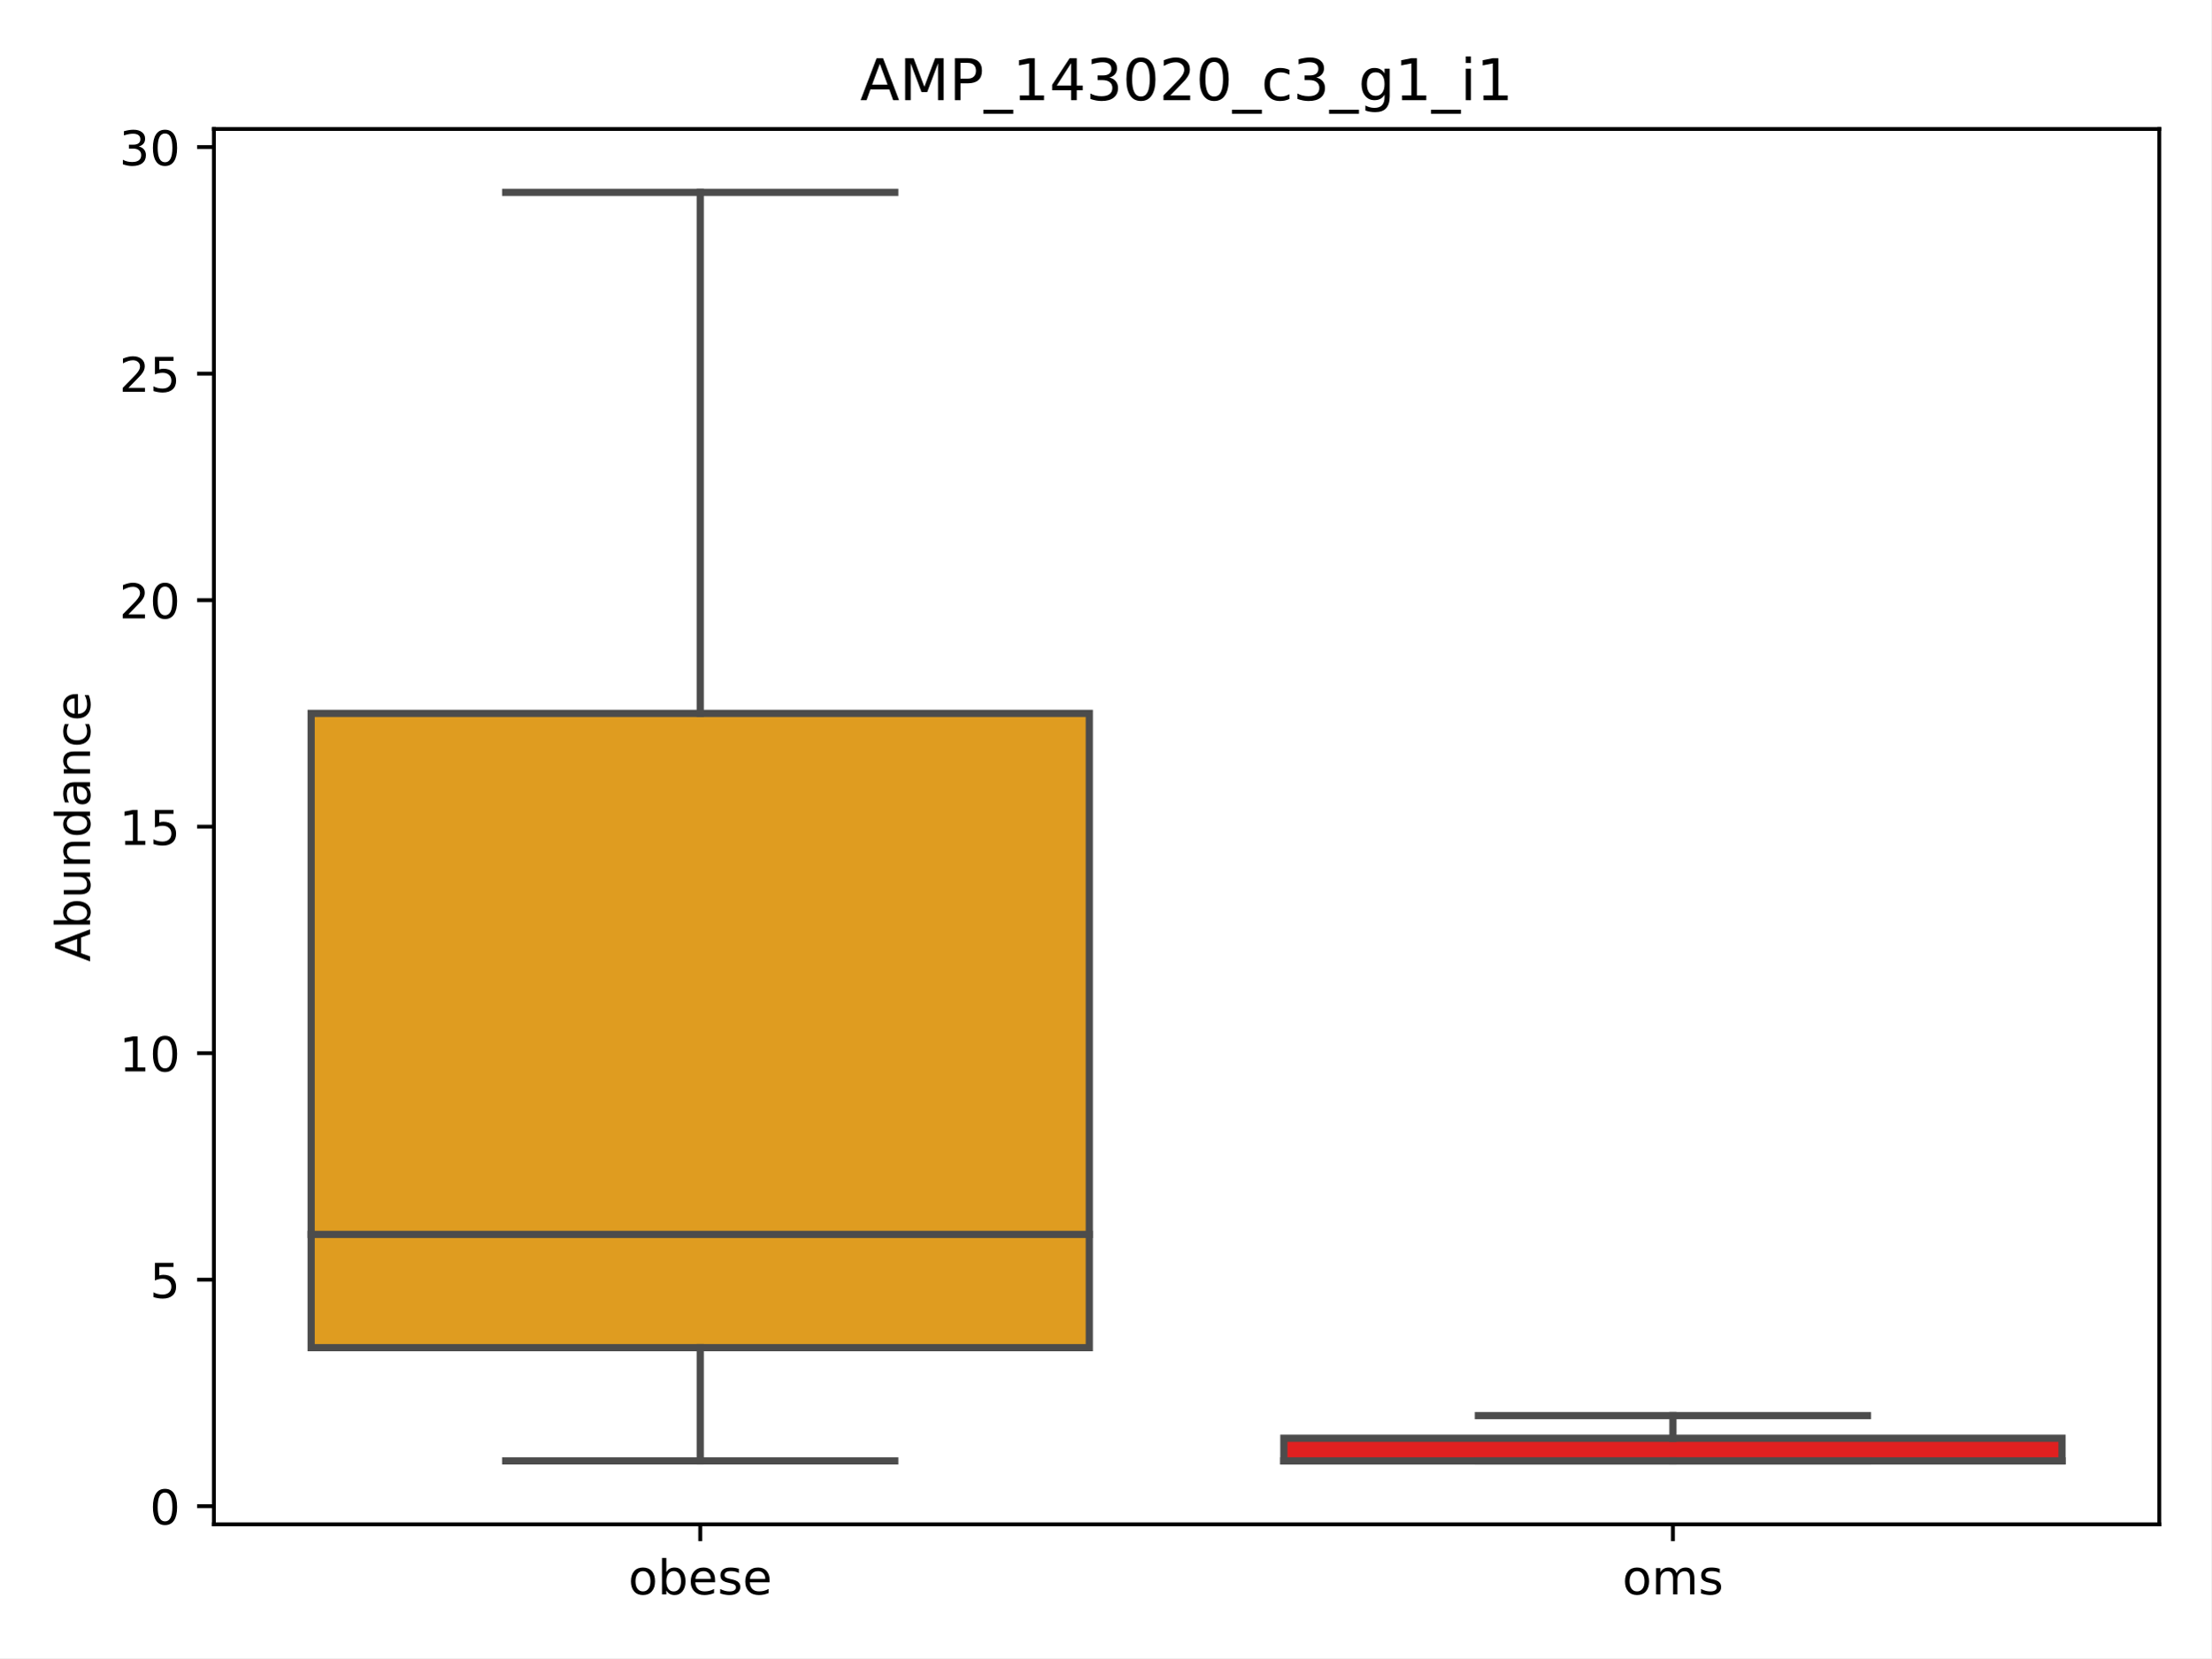
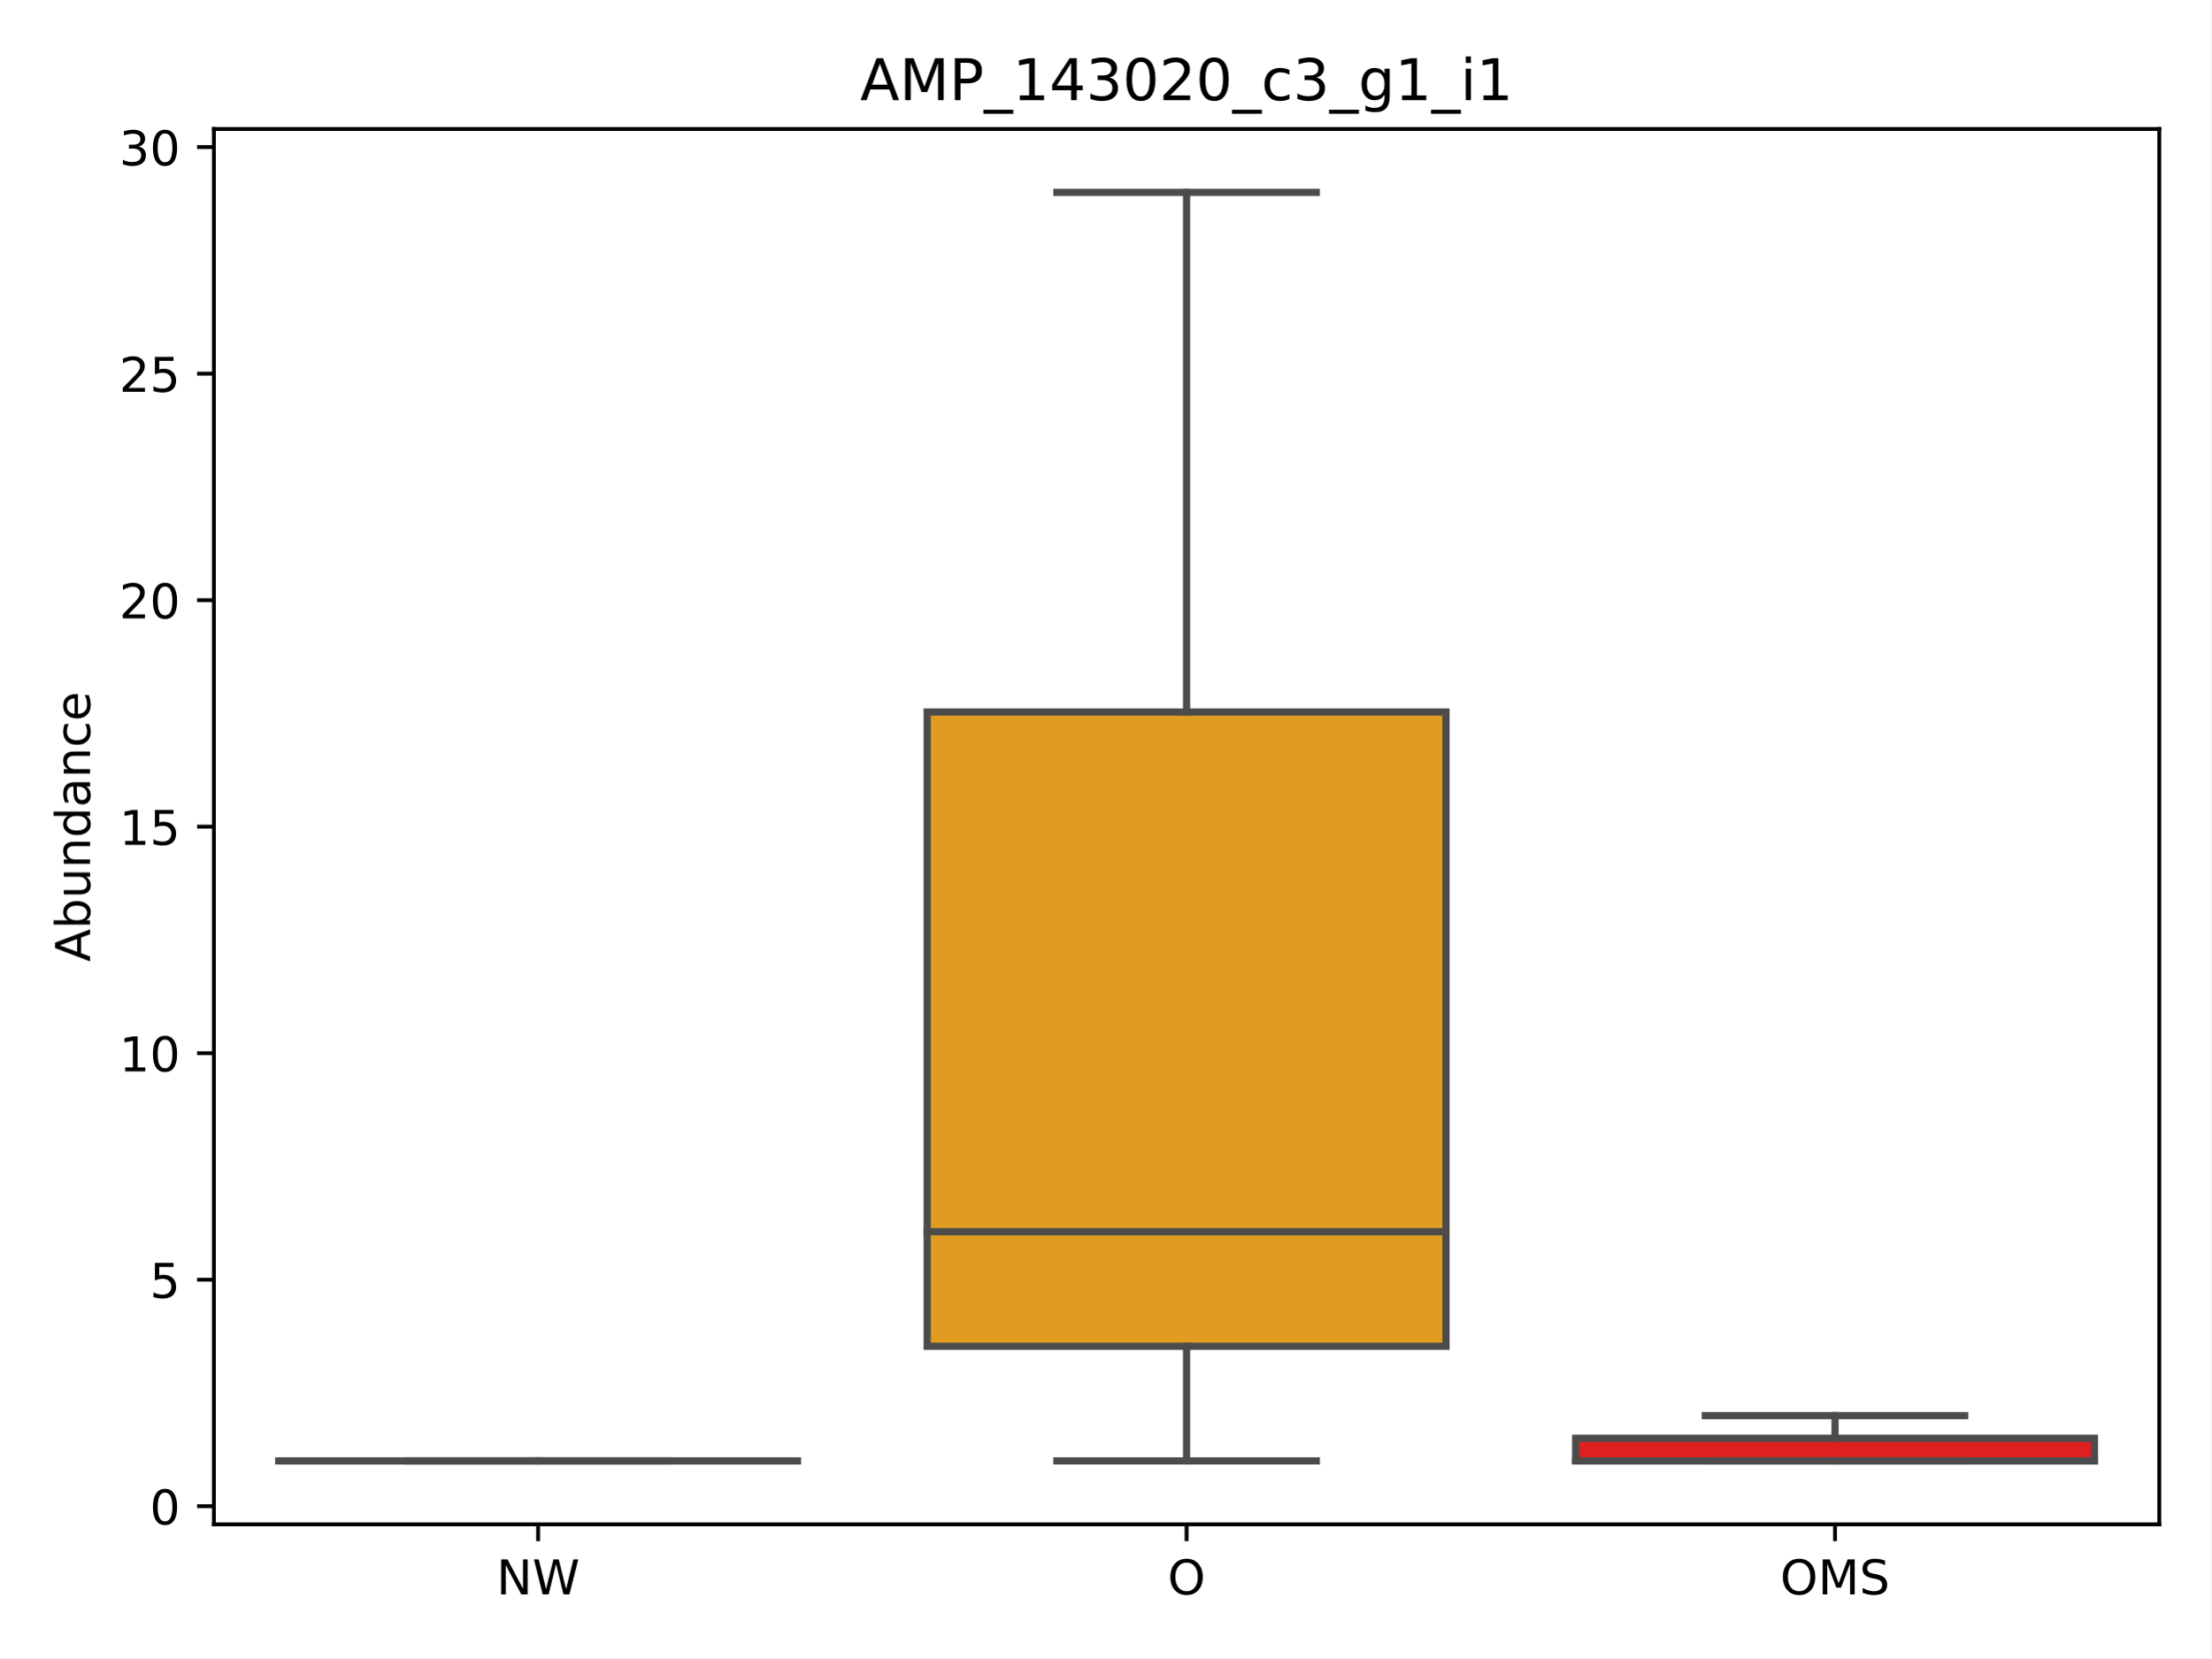
<svg xmlns="http://www.w3.org/2000/svg" xmlns:xlink="http://www.w3.org/1999/xlink" width="460.8pt" height="345.6pt" viewBox="0 0 460.8 345.6" version="1.1">
  <defs>
    <style type="text/css">*{stroke-linejoin: round; stroke-linecap: butt}</style>
  </defs>
  <g id="figure_1">
    <g id="patch_1">
      <path d="M 0 345.6  L 460.8 345.6  L 460.8 0  L 0 0  z " style="fill: #ffffff" />
    </g>
    <g id="axes_1">
      <g id="patch_2">
        <path d="M 44.57 317.72  L 450 317.72  L 450 26.88  L 44.57 26.88  z " style="fill: #ffffff" />
      </g>
      <g id="patch_3">
-         <path d="M 64.841 280.893  L 227.013 280.893  L 227.013 148.693  L 64.841 148.693  L 64.841 280.893  z " clip-path="url(#pf53bfc9065)" style="fill: #df9c20; stroke: #4c4c4c; stroke-width: 1.5; stroke-linejoin: miter" />
+         <path d="M 58.084 304.5  L 166.199 304.5  L 166.199 304.5  L 58.084 304.5  L 58.084 304.5  z " clip-path="url(#p8edde5c66a)" style="fill: #2020df; stroke: #4c4c4c; stroke-width: 1.5; stroke-linejoin: miter" />
      </g>
      <g id="patch_4">
-         <path d="M 267.557 304.5  L 429.728 304.5  L 429.728 299.779  L 267.557 299.779  L 267.557 304.5  z " clip-path="url(#pf53bfc9065)" style="fill: #df2020; stroke: #4c4c4c; stroke-width: 1.5; stroke-linejoin: miter" />
+         <path d="M 193.228 280.61  L 301.342 280.61  L 301.342 148.41  L 193.228 148.41  L 193.228 280.61  z " clip-path="url(#p8edde5c66a)" style="fill: #df9c20; stroke: #4c4c4c; stroke-width: 1.5; stroke-linejoin: miter" />
+       </g>
+       <g id="patch_5">
+         <path d="M 328.371 304.5  L 436.486 304.5  L 436.486 299.779  L 328.371 299.779  L 328.371 304.5  z " clip-path="url(#p8edde5c66a)" style="fill: #df2020; stroke: #4c4c4c; stroke-width: 1.5; stroke-linejoin: miter" />
      </g>
      <g id="matplotlib.axis_1">
        <g id="xtick_1">
          <g id="line2d_1">
            <defs>
-               <path id="m7a454d4833" d="M 0 0  L 0 3.5  " style="stroke: #000000; stroke-width: 0.8" />
+               <path id="m88ee423dc5" d="M 0 0  L 0 3.5  " style="stroke: #000000; stroke-width: 0.8" />
            </defs>
            <g>
-               <use xlink:href="#m7a454d4833" x="145.928" y="317.72" style="stroke: #000000; stroke-width: 0.8" />
+               <use xlink:href="#m88ee423dc5" x="112.142" y="317.72" style="stroke: #000000; stroke-width: 0.8" />
            </g>
          </g>
          <g id="text_1">
-             <g transform="translate(130.9361 332.3184) scale(0.1 -0.1)">
-               <defs>
-                 <path id="DejaVuSans-6f" d="M 1959 3097  Q 1497 3097 1228 2736  Q 959 2375 959 1747  Q 959 1119 1226 758  Q 1494 397 1959 397  Q 2419 397 2687 759  Q 2956 1122 2956 1747  Q 2956 2369 2687 2733  Q 2419 3097 1959 3097  z M 1959 3584  Q 2709 3584 3137 3096  Q 3566 2609 3566 1747  Q 3566 888 3137 398  Q 2709 -91 1959 -91  Q 1206 -91 779 398  Q 353 888 353 1747  Q 353 2609 779 3096  Q 1206 3584 1959 3584  z " transform="scale(0.015625)" />
-                 <path id="DejaVuSans-62" d="M 3116 1747  Q 3116 2381 2855 2742  Q 2594 3103 2138 3103  Q 1681 3103 1420 2742  Q 1159 2381 1159 1747  Q 1159 1113 1420 752  Q 1681 391 2138 391  Q 2594 391 2855 752  Q 3116 1113 3116 1747  z M 1159 2969  Q 1341 3281 1617 3432  Q 1894 3584 2278 3584  Q 2916 3584 3314 3078  Q 3713 2572 3713 1747  Q 3713 922 3314 415  Q 2916 -91 2278 -91  Q 1894 -91 1617 61  Q 1341 213 1159 525  L 1159 0  L 581 0  L 581 4863  L 1159 4863  L 1159 2969  z " transform="scale(0.015625)" />
-                 <path id="DejaVuSans-65" d="M 3597 1894  L 3597 1613  L 953 1613  Q 991 1019 1311 708  Q 1631 397 2203 397  Q 2534 397 2845 478  Q 3156 559 3463 722  L 3463 178  Q 3153 47 2828 -22  Q 2503 -91 2169 -91  Q 1331 -91 842 396  Q 353 884 353 1716  Q 353 2575 817 3079  Q 1281 3584 2069 3584  Q 2775 3584 3186 3129  Q 3597 2675 3597 1894  z M 3022 2063  Q 3016 2534 2758 2815  Q 2500 3097 2075 3097  Q 1594 3097 1305 2825  Q 1016 2553 972 2059  L 3022 2063  z " transform="scale(0.015625)" />
-                 <path id="DejaVuSans-73" d="M 2834 3397  L 2834 2853  Q 2591 2978 2328 3040  Q 2066 3103 1784 3103  Q 1356 3103 1142 2972  Q 928 2841 928 2578  Q 928 2378 1081 2264  Q 1234 2150 1697 2047  L 1894 2003  Q 2506 1872 2764 1633  Q 3022 1394 3022 966  Q 3022 478 2636 193  Q 2250 -91 1575 -91  Q 1294 -91 989 -36  Q 684 19 347 128  L 347 722  Q 666 556 975 473  Q 1284 391 1588 391  Q 1994 391 2212 530  Q 2431 669 2431 922  Q 2431 1156 2273 1281  Q 2116 1406 1581 1522  L 1381 1569  Q 847 1681 609 1914  Q 372 2147 372 2553  Q 372 3047 722 3315  Q 1072 3584 1716 3584  Q 2034 3584 2315 3537  Q 2597 3491 2834 3397  z " transform="scale(0.015625)" />
-               </defs>
-               <use xlink:href="#DejaVuSans-6f" />
-               <use xlink:href="#DejaVuSans-62" x="61.182" />
-               <use xlink:href="#DejaVuSans-65" x="124.658" />
-               <use xlink:href="#DejaVuSans-73" x="186.182" />
-               <use xlink:href="#DejaVuSans-65" x="238.281" />
+             <g transform="translate(103.4573 332.3184) scale(0.1 -0.1)">
+               <defs>
+                 <path id="DejaVuSans-4e" d="M 628 4666  L 1478 4666  L 3547 763  L 3547 4666  L 4159 4666  L 4159 0  L 3309 0  L 1241 3903  L 1241 0  L 628 0  L 628 4666  z " transform="scale(0.015625)" />
+                 <path id="DejaVuSans-57" d="M 213 4666  L 850 4666  L 1831 722  L 2809 4666  L 3519 4666  L 4500 722  L 5478 4666  L 6119 4666  L 4947 0  L 4153 0  L 3169 4050  L 2175 0  L 1381 0  L 213 4666  z " transform="scale(0.015625)" />
+               </defs>
+               <use xlink:href="#DejaVuSans-4e" />
+               <use xlink:href="#DejaVuSans-57" x="74.805" />
            </g>
          </g>
        </g>
        <g id="xtick_2">
          <g id="line2d_2">
            <g>
-               <use xlink:href="#m7a454d4833" x="348.642" y="317.72" style="stroke: #000000; stroke-width: 0.8" />
+               <use xlink:href="#m88ee423dc5" x="247.285" y="317.72" style="stroke: #000000; stroke-width: 0.8" />
            </g>
          </g>
          <g id="text_2">
-             <g transform="translate(338.1081 332.3184) scale(0.1 -0.1)">
-               <defs>
-                 <path id="DejaVuSans-6d" d="M 3328 2828  Q 3544 3216 3844 3400  Q 4144 3584 4550 3584  Q 5097 3584 5394 3201  Q 5691 2819 5691 2113  L 5691 0  L 5113 0  L 5113 2094  Q 5113 2597 4934 2840  Q 4756 3084 4391 3084  Q 3944 3084 3684 2787  Q 3425 2491 3425 1978  L 3425 0  L 2847 0  L 2847 2094  Q 2847 2600 2669 2842  Q 2491 3084 2119 3084  Q 1678 3084 1418 2786  Q 1159 2488 1159 1978  L 1159 0  L 581 0  L 581 3500  L 1159 3500  L 1159 2956  Q 1356 3278 1631 3431  Q 1906 3584 2284 3584  Q 2666 3584 2933 3390  Q 3200 3197 3328 2828  z " transform="scale(0.015625)" />
-               </defs>
-               <use xlink:href="#DejaVuSans-6f" />
-               <use xlink:href="#DejaVuSans-6d" x="61.182" />
-               <use xlink:href="#DejaVuSans-73" x="158.594" />
+             <g transform="translate(243.3491 332.3184) scale(0.1 -0.1)">
+               <defs>
+                 <path id="DejaVuSans-4f" d="M 2522 4238  Q 1834 4238 1429 3725  Q 1025 3213 1025 2328  Q 1025 1447 1429 934  Q 1834 422 2522 422  Q 3209 422 3611 934  Q 4013 1447 4013 2328  Q 4013 3213 3611 3725  Q 3209 4238 2522 4238  z M 2522 4750  Q 3503 4750 4090 4092  Q 4678 3434 4678 2328  Q 4678 1225 4090 567  Q 3503 -91 2522 -91  Q 1538 -91 948 565  Q 359 1222 359 2328  Q 359 3434 948 4092  Q 1538 4750 2522 4750  z " transform="scale(0.015625)" />
+               </defs>
+               <use xlink:href="#DejaVuSans-4f" />
+             </g>
+           </g>
+         </g>
+         <g id="xtick_3">
+           <g id="line2d_3">
+             <g>
+               <use xlink:href="#m88ee423dc5" x="382.428" y="317.72" style="stroke: #000000; stroke-width: 0.8" />
+             </g>
+           </g>
+           <g id="text_3">
+             <g transform="translate(371.0041 332.3184) scale(0.1 -0.1)">
+               <defs>
+                 <path id="DejaVuSans-4d" d="M 628 4666  L 1569 4666  L 2759 1491  L 3956 4666  L 4897 4666  L 4897 0  L 4281 0  L 4281 4097  L 3078 897  L 2444 897  L 1241 4097  L 1241 0  L 628 0  L 628 4666  z " transform="scale(0.015625)" />
+                 <path id="DejaVuSans-53" d="M 3425 4513  L 3425 3897  Q 3066 4069 2747 4153  Q 2428 4238 2131 4238  Q 1616 4238 1336 4038  Q 1056 3838 1056 3469  Q 1056 3159 1242 3001  Q 1428 2844 1947 2747  L 2328 2669  Q 3034 2534 3370 2195  Q 3706 1856 3706 1288  Q 3706 609 3251 259  Q 2797 -91 1919 -91  Q 1588 -91 1214 -16  Q 841 59 441 206  L 441 856  Q 825 641 1194 531  Q 1563 422 1919 422  Q 2459 422 2753 634  Q 3047 847 3047 1241  Q 3047 1584 2836 1778  Q 2625 1972 2144 2069  L 1759 2144  Q 1053 2284 737 2584  Q 422 2884 422 3419  Q 422 4038 858 4394  Q 1294 4750 2059 4750  Q 2388 4750 2728 4690  Q 3069 4631 3425 4513  z " transform="scale(0.015625)" />
+               </defs>
+               <use xlink:href="#DejaVuSans-4f" />
+               <use xlink:href="#DejaVuSans-4d" x="78.711" />
+               <use xlink:href="#DejaVuSans-53" x="164.99" />
            </g>
          </g>
        </g>
      </g>
      <g id="matplotlib.axis_2">
        <g id="ytick_1">
-           <g id="line2d_3">
+           <g id="line2d_4">
            <defs>
-               <path id="m0c31b95d35" d="M 0 0  L -3.5 0  " style="stroke: #000000; stroke-width: 0.8" />
+               <path id="m0a5433d2e0" d="M 0 0  L -3.5 0  " style="stroke: #000000; stroke-width: 0.8" />
            </defs>
            <g>
-               <use xlink:href="#m0c31b95d35" x="44.57" y="313.943" style="stroke: #000000; stroke-width: 0.8" />
-             </g>
-           </g>
-           <g id="text_3">
+               <use xlink:href="#m0a5433d2e0" x="44.57" y="313.943" style="stroke: #000000; stroke-width: 0.8" />
+             </g>
+           </g>
+           <g id="text_4">
            <g transform="translate(31.2075 317.7421) scale(0.1 -0.1)">
              <defs>
                <path id="DejaVuSans-30" d="M 2034 4250  Q 1547 4250 1301 3770  Q 1056 3291 1056 2328  Q 1056 1369 1301 889  Q 1547 409 2034 409  Q 2525 409 2770 889  Q 3016 1369 3016 2328  Q 3016 3291 2770 3770  Q 2525 4250 2034 4250  z M 2034 4750  Q 2819 4750 3233 4129  Q 3647 3509 3647 2328  Q 3647 1150 3233 529  Q 2819 -91 2034 -91  Q 1250 -91 836 529  Q 422 1150 422 2328  Q 422 3509 836 4129  Q 1250 4750 2034 4750  z " transform="scale(0.015625)" />
              </defs>
              <use xlink:href="#DejaVuSans-30" />
            </g>
          </g>
        </g>
        <g id="ytick_2">
-           <g id="line2d_4">
-             <g>
-               <use xlink:href="#m0c31b95d35" x="44.57" y="266.729" style="stroke: #000000; stroke-width: 0.8" />
-             </g>
-           </g>
-           <g id="text_4">
+           <g id="line2d_5">
+             <g>
+               <use xlink:href="#m0a5433d2e0" x="44.57" y="266.729" style="stroke: #000000; stroke-width: 0.8" />
+             </g>
+           </g>
+           <g id="text_5">
            <g transform="translate(31.2075 270.5278) scale(0.1 -0.1)">
              <defs>
                <path id="DejaVuSans-35" d="M 691 4666  L 3169 4666  L 3169 4134  L 1269 4134  L 1269 2991  Q 1406 3038 1543 3061  Q 1681 3084 1819 3084  Q 2600 3084 3056 2656  Q 3513 2228 3513 1497  Q 3513 744 3044 326  Q 2575 -91 1722 -91  Q 1428 -91 1123 -41  Q 819 9 494 109  L 494 744  Q 775 591 1075 516  Q 1375 441 1709 441  Q 2250 441 2565 725  Q 2881 1009 2881 1497  Q 2881 1984 2565 2268  Q 2250 2553 1709 2553  Q 1456 2553 1204 2497  Q 953 2441 691 2322  L 691 4666  z " transform="scale(0.015625)" />
              </defs>
              <use xlink:href="#DejaVuSans-35" />
            </g>
          </g>
        </g>
        <g id="ytick_3">
-           <g id="line2d_5">
-             <g>
-               <use xlink:href="#m0c31b95d35" x="44.57" y="219.514" style="stroke: #000000; stroke-width: 0.8" />
-             </g>
-           </g>
-           <g id="text_5">
+           <g id="line2d_6">
+             <g>
+               <use xlink:href="#m0a5433d2e0" x="44.57" y="219.514" style="stroke: #000000; stroke-width: 0.8" />
+             </g>
+           </g>
+           <g id="text_6">
            <g transform="translate(24.845 223.3135) scale(0.1 -0.1)">
              <defs>
                <path id="DejaVuSans-31" d="M 794 531  L 1825 531  L 1825 4091  L 703 3866  L 703 4441  L 1819 4666  L 2450 4666  L 2450 531  L 3481 531  L 3481 0  L 794 0  L 794 531  z " transform="scale(0.015625)" />
              </defs>
              <use xlink:href="#DejaVuSans-31" />
              <use xlink:href="#DejaVuSans-30" x="63.623" />
            </g>
          </g>
        </g>
        <g id="ytick_4">
-           <g id="line2d_6">
-             <g>
-               <use xlink:href="#m0c31b95d35" x="44.57" y="172.3" style="stroke: #000000; stroke-width: 0.8" />
-             </g>
-           </g>
-           <g id="text_6">
+           <g id="line2d_7">
+             <g>
+               <use xlink:href="#m0a5433d2e0" x="44.57" y="172.3" style="stroke: #000000; stroke-width: 0.8" />
+             </g>
+           </g>
+           <g id="text_7">
            <g transform="translate(24.845 176.0992) scale(0.1 -0.1)">
              <use xlink:href="#DejaVuSans-31" />
              <use xlink:href="#DejaVuSans-35" x="63.623" />
            </g>
          </g>
        </g>
        <g id="ytick_5">
-           <g id="line2d_7">
-             <g>
-               <use xlink:href="#m0c31b95d35" x="44.57" y="125.086" style="stroke: #000000; stroke-width: 0.8" />
-             </g>
-           </g>
-           <g id="text_7">
+           <g id="line2d_8">
+             <g>
+               <use xlink:href="#m0a5433d2e0" x="44.57" y="125.086" style="stroke: #000000; stroke-width: 0.8" />
+             </g>
+           </g>
+           <g id="text_8">
            <g transform="translate(24.845 128.8849) scale(0.1 -0.1)">
              <defs>
                <path id="DejaVuSans-32" d="M 1228 531  L 3431 531  L 3431 0  L 469 0  L 469 531  Q 828 903 1448 1529  Q 2069 2156 2228 2338  Q 2531 2678 2651 2914  Q 2772 3150 2772 3378  Q 2772 3750 2511 3984  Q 2250 4219 1831 4219  Q 1534 4219 1204 4116  Q 875 4013 500 3803  L 500 4441  Q 881 4594 1212 4672  Q 1544 4750 1819 4750  Q 2544 4750 2975 4387  Q 3406 4025 3406 3419  Q 3406 3131 3298 2873  Q 3191 2616 2906 2266  Q 2828 2175 2409 1742  Q 1991 1309 1228 531  z " transform="scale(0.015625)" />
              </defs>
              <use xlink:href="#DejaVuSans-32" />
              <use xlink:href="#DejaVuSans-30" x="63.623" />
            </g>
          </g>
        </g>
        <g id="ytick_6">
-           <g id="line2d_8">
-             <g>
-               <use xlink:href="#m0c31b95d35" x="44.57" y="77.871" style="stroke: #000000; stroke-width: 0.8" />
-             </g>
-           </g>
-           <g id="text_8">
+           <g id="line2d_9">
+             <g>
+               <use xlink:href="#m0a5433d2e0" x="44.57" y="77.871" style="stroke: #000000; stroke-width: 0.8" />
+             </g>
+           </g>
+           <g id="text_9">
            <g transform="translate(24.845 81.67065) scale(0.1 -0.1)">
              <use xlink:href="#DejaVuSans-32" />
              <use xlink:href="#DejaVuSans-35" x="63.623" />
            </g>
          </g>
        </g>
        <g id="ytick_7">
-           <g id="line2d_9">
-             <g>
-               <use xlink:href="#m0c31b95d35" x="44.57" y="30.657" style="stroke: #000000; stroke-width: 0.8" />
-             </g>
-           </g>
-           <g id="text_9">
+           <g id="line2d_10">
+             <g>
+               <use xlink:href="#m0a5433d2e0" x="44.57" y="30.657" style="stroke: #000000; stroke-width: 0.8" />
+             </g>
+           </g>
+           <g id="text_10">
            <g transform="translate(24.845 34.45636) scale(0.1 -0.1)">
              <defs>
                <path id="DejaVuSans-33" d="M 2597 2516  Q 3050 2419 3304 2112  Q 3559 1806 3559 1356  Q 3559 666 3084 287  Q 2609 -91 1734 -91  Q 1441 -91 1130 -33  Q 819 25 488 141  L 488 750  Q 750 597 1062 519  Q 1375 441 1716 441  Q 2309 441 2620 675  Q 2931 909 2931 1356  Q 2931 1769 2642 2001  Q 2353 2234 1838 2234  L 1294 2234  L 1294 2753  L 1863 2753  Q 2328 2753 2575 2939  Q 2822 3125 2822 3475  Q 2822 3834 2567 4026  Q 2313 4219 1838 4219  Q 1578 4219 1281 4162  Q 984 4106 628 3988  L 628 4550  Q 988 4650 1302 4700  Q 1616 4750 1894 4750  Q 2613 4750 3031 4423  Q 3450 4097 3450 3541  Q 3450 3153 3228 2886  Q 3006 2619 2597 2516  z " transform="scale(0.015625)" />
              </defs>
              <use xlink:href="#DejaVuSans-33" />
              <use xlink:href="#DejaVuSans-30" x="63.623" />
            </g>
          </g>
        </g>
-         <g id="text_10">
+         <g id="text_11">
          <g transform="translate(18.76531 200.4648) rotate(-90) scale(0.1 -0.1)">
            <defs>
              <path id="DejaVuSans-41" d="M 2188 4044  L 1331 1722  L 3047 1722  L 2188 4044  z M 1831 4666  L 2547 4666  L 4325 0  L 3669 0  L 3244 1197  L 1141 1197  L 716 0  L 50 0  L 1831 4666  z " transform="scale(0.015625)" />
+               <path id="DejaVuSans-62" d="M 3116 1747  Q 3116 2381 2855 2742  Q 2594 3103 2138 3103  Q 1681 3103 1420 2742  Q 1159 2381 1159 1747  Q 1159 1113 1420 752  Q 1681 391 2138 391  Q 2594 391 2855 752  Q 3116 1113 3116 1747  z M 1159 2969  Q 1341 3281 1617 3432  Q 1894 3584 2278 3584  Q 2916 3584 3314 3078  Q 3713 2572 3713 1747  Q 3713 922 3314 415  Q 2916 -91 2278 -91  Q 1894 -91 1617 61  Q 1341 213 1159 525  L 1159 0  L 581 0  L 581 4863  L 1159 4863  L 1159 2969  z " transform="scale(0.015625)" />
              <path id="DejaVuSans-75" d="M 544 1381  L 544 3500  L 1119 3500  L 1119 1403  Q 1119 906 1312 657  Q 1506 409 1894 409  Q 2359 409 2629 706  Q 2900 1003 2900 1516  L 2900 3500  L 3475 3500  L 3475 0  L 2900 0  L 2900 538  Q 2691 219 2414 64  Q 2138 -91 1772 -91  Q 1169 -91 856 284  Q 544 659 544 1381  z M 1991 3584  L 1991 3584  z " transform="scale(0.015625)" />
              <path id="DejaVuSans-6e" d="M 3513 2113  L 3513 0  L 2938 0  L 2938 2094  Q 2938 2591 2744 2837  Q 2550 3084 2163 3084  Q 1697 3084 1428 2787  Q 1159 2491 1159 1978  L 1159 0  L 581 0  L 581 3500  L 1159 3500  L 1159 2956  Q 1366 3272 1645 3428  Q 1925 3584 2291 3584  Q 2894 3584 3203 3211  Q 3513 2838 3513 2113  z " transform="scale(0.015625)" />
              <path id="DejaVuSans-64" d="M 2906 2969  L 2906 4863  L 3481 4863  L 3481 0  L 2906 0  L 2906 525  Q 2725 213 2448 61  Q 2172 -91 1784 -91  Q 1150 -91 751 415  Q 353 922 353 1747  Q 353 2572 751 3078  Q 1150 3584 1784 3584  Q 2172 3584 2448 3432  Q 2725 3281 2906 2969  z M 947 1747  Q 947 1113 1208 752  Q 1469 391 1925 391  Q 2381 391 2643 752  Q 2906 1113 2906 1747  Q 2906 2381 2643 2742  Q 2381 3103 1925 3103  Q 1469 3103 1208 2742  Q 947 2381 947 1747  z " transform="scale(0.015625)" />
              <path id="DejaVuSans-61" d="M 2194 1759  Q 1497 1759 1228 1600  Q 959 1441 959 1056  Q 959 750 1161 570  Q 1363 391 1709 391  Q 2188 391 2477 730  Q 2766 1069 2766 1631  L 2766 1759  L 2194 1759  z M 3341 1997  L 3341 0  L 2766 0  L 2766 531  Q 2569 213 2275 61  Q 1981 -91 1556 -91  Q 1019 -91 701 211  Q 384 513 384 1019  Q 384 1609 779 1909  Q 1175 2209 1959 2209  L 2766 2209  L 2766 2266  Q 2766 2663 2505 2880  Q 2244 3097 1772 3097  Q 1472 3097 1187 3025  Q 903 2953 641 2809  L 641 3341  Q 956 3463 1253 3523  Q 1550 3584 1831 3584  Q 2591 3584 2966 3190  Q 3341 2797 3341 1997  z " transform="scale(0.015625)" />
              <path id="DejaVuSans-63" d="M 3122 3366  L 3122 2828  Q 2878 2963 2633 3030  Q 2388 3097 2138 3097  Q 1578 3097 1268 2742  Q 959 2388 959 1747  Q 959 1106 1268 751  Q 1578 397 2138 397  Q 2388 397 2633 464  Q 2878 531 3122 666  L 3122 134  Q 2881 22 2623 -34  Q 2366 -91 2075 -91  Q 1284 -91 818 406  Q 353 903 353 1747  Q 353 2603 823 3093  Q 1294 3584 2113 3584  Q 2378 3584 2631 3529  Q 2884 3475 3122 3366  z " transform="scale(0.015625)" />
+               <path id="DejaVuSans-65" d="M 3597 1894  L 3597 1613  L 953 1613  Q 991 1019 1311 708  Q 1631 397 2203 397  Q 2534 397 2845 478  Q 3156 559 3463 722  L 3463 178  Q 3153 47 2828 -22  Q 2503 -91 2169 -91  Q 1331 -91 842 396  Q 353 884 353 1716  Q 353 2575 817 3079  Q 1281 3584 2069 3584  Q 2775 3584 3186 3129  Q 3597 2675 3597 1894  z M 3022 2063  Q 3016 2534 2758 2815  Q 2500 3097 2075 3097  Q 1594 3097 1305 2825  Q 1016 2553 972 2059  L 3022 2063  z " transform="scale(0.015625)" />
            </defs>
            <use xlink:href="#DejaVuSans-41" />
            <use xlink:href="#DejaVuSans-62" x="68.408" />
            <use xlink:href="#DejaVuSans-75" x="131.885" />
            <use xlink:href="#DejaVuSans-6e" x="195.264" />
            <use xlink:href="#DejaVuSans-64" x="258.643" />
            <use xlink:href="#DejaVuSans-61" x="322.119" />
            <use xlink:href="#DejaVuSans-6e" x="383.398" />
            <use xlink:href="#DejaVuSans-63" x="446.777" />
            <use xlink:href="#DejaVuSans-65" x="501.758" />
          </g>
        </g>
      </g>
-       <g id="line2d_10">
-         <path d="M 145.928 280.893  L 145.928 304.5  " clip-path="url(#pf53bfc9065)" style="fill: none; stroke: #4c4c4c; stroke-width: 1.5; stroke-linecap: square" />
-       </g>
      <g id="line2d_11">
-         <path d="M 145.928 148.693  L 145.928 40.1  " clip-path="url(#pf53bfc9065)" style="fill: none; stroke: #4c4c4c; stroke-width: 1.5; stroke-linecap: square" />
+         <path d="M 112.142 304.5  L 112.142 304.5  " clip-path="url(#p8edde5c66a)" style="fill: none; stroke: #4c4c4c; stroke-width: 1.5; stroke-linecap: square" />
      </g>
      <g id="line2d_12">
-         <path d="M 105.385 304.5  L 186.47 304.5  " clip-path="url(#pf53bfc9065)" style="fill: none; stroke: #4c4c4c; stroke-width: 1.5; stroke-linecap: square" />
+         <path d="M 112.142 304.5  L 112.142 304.5  " clip-path="url(#p8edde5c66a)" style="fill: none; stroke: #4c4c4c; stroke-width: 1.5; stroke-linecap: square" />
      </g>
      <g id="line2d_13">
-         <path d="M 105.385 40.1  L 186.47 40.1  " clip-path="url(#pf53bfc9065)" style="fill: none; stroke: #4c4c4c; stroke-width: 1.5; stroke-linecap: square" />
-       </g>
-       <g id="line2d_14" />
-       <g id="line2d_15">
-         <path d="M 348.642 304.5  L 348.642 304.5  " clip-path="url(#pf53bfc9065)" style="fill: none; stroke: #4c4c4c; stroke-width: 1.5; stroke-linecap: square" />
-       </g>
+         <path d="M 85.113 304.5  L 139.17 304.5  " clip-path="url(#p8edde5c66a)" style="fill: none; stroke: #4c4c4c; stroke-width: 1.5; stroke-linecap: square" />
+       </g>
+       <g id="line2d_14">
+         <path d="M 85.113 304.5  L 139.17 304.5  " clip-path="url(#p8edde5c66a)" style="fill: none; stroke: #4c4c4c; stroke-width: 1.5; stroke-linecap: square" />
+       </g>
+       <g id="line2d_15" />
      <g id="line2d_16">
-         <path d="M 348.642 299.779  L 348.642 295.057  " clip-path="url(#pf53bfc9065)" style="fill: none; stroke: #4c4c4c; stroke-width: 1.5; stroke-linecap: square" />
+         <path d="M 247.285 280.61  L 247.285 304.5  " clip-path="url(#p8edde5c66a)" style="fill: none; stroke: #4c4c4c; stroke-width: 1.5; stroke-linecap: square" />
      </g>
      <g id="line2d_17">
-         <path d="M 308.099 304.5  L 389.185 304.5  " clip-path="url(#pf53bfc9065)" style="fill: none; stroke: #4c4c4c; stroke-width: 1.5; stroke-linecap: square" />
+         <path d="M 247.285 148.41  L 247.285 40.1  " clip-path="url(#p8edde5c66a)" style="fill: none; stroke: #4c4c4c; stroke-width: 1.5; stroke-linecap: square" />
      </g>
      <g id="line2d_18">
-         <path d="M 308.099 295.057  L 389.185 295.057  " clip-path="url(#pf53bfc9065)" style="fill: none; stroke: #4c4c4c; stroke-width: 1.5; stroke-linecap: square" />
-       </g>
-       <g id="line2d_19" />
-       <g id="line2d_20">
-         <path d="M 64.841 257.286  L 227.013 257.286  " clip-path="url(#pf53bfc9065)" style="fill: none; stroke: #4c4c4c; stroke-width: 1.5; stroke-linecap: square" />
-       </g>
+         <path d="M 220.256 304.5  L 274.314 304.5  " clip-path="url(#p8edde5c66a)" style="fill: none; stroke: #4c4c4c; stroke-width: 1.5; stroke-linecap: square" />
+       </g>
+       <g id="line2d_19">
+         <path d="M 220.256 40.1  L 274.314 40.1  " clip-path="url(#p8edde5c66a)" style="fill: none; stroke: #4c4c4c; stroke-width: 1.5; stroke-linecap: square" />
+       </g>
+       <g id="line2d_20" />
      <g id="line2d_21">
-         <path d="M 267.557 304.5  L 429.728 304.5  " clip-path="url(#pf53bfc9065)" style="fill: none; stroke: #4c4c4c; stroke-width: 1.5; stroke-linecap: square" />
-       </g>
-       <g id="patch_5">
+         <path d="M 382.428 304.5  L 382.428 304.5  " clip-path="url(#p8edde5c66a)" style="fill: none; stroke: #4c4c4c; stroke-width: 1.5; stroke-linecap: square" />
+       </g>
+       <g id="line2d_22">
+         <path d="M 382.428 299.779  L 382.428 295.057  " clip-path="url(#p8edde5c66a)" style="fill: none; stroke: #4c4c4c; stroke-width: 1.5; stroke-linecap: square" />
+       </g>
+       <g id="line2d_23">
+         <path d="M 355.4 304.5  L 409.457 304.5  " clip-path="url(#p8edde5c66a)" style="fill: none; stroke: #4c4c4c; stroke-width: 1.5; stroke-linecap: square" />
+       </g>
+       <g id="line2d_24">
+         <path d="M 355.4 295.057  L 409.457 295.057  " clip-path="url(#p8edde5c66a)" style="fill: none; stroke: #4c4c4c; stroke-width: 1.5; stroke-linecap: square" />
+       </g>
+       <g id="line2d_25" />
+       <g id="line2d_26">
+         <path d="M 58.084 304.5  L 166.199 304.5  " clip-path="url(#p8edde5c66a)" style="fill: none; stroke: #4c4c4c; stroke-width: 1.5; stroke-linecap: square" />
+       </g>
+       <g id="line2d_27">
+         <path d="M 193.228 256.719  L 301.342 256.719  " clip-path="url(#p8edde5c66a)" style="fill: none; stroke: #4c4c4c; stroke-width: 1.5; stroke-linecap: square" />
+       </g>
+       <g id="line2d_28">
+         <path d="M 328.371 304.5  L 436.486 304.5  " clip-path="url(#p8edde5c66a)" style="fill: none; stroke: #4c4c4c; stroke-width: 1.5; stroke-linecap: square" />
+       </g>
+       <g id="patch_6">
        <path d="M 44.57 317.72  L 44.57 26.88  " style="fill: none; stroke: #000000; stroke-width: 0.8; stroke-linejoin: miter; stroke-linecap: square" />
      </g>
-       <g id="patch_6">
+       <g id="patch_7">
        <path d="M 450 317.72  L 450 26.88  " style="fill: none; stroke: #000000; stroke-width: 0.8; stroke-linejoin: miter; stroke-linecap: square" />
      </g>
-       <g id="patch_7">
+       <g id="patch_8">
        <path d="M 44.57 317.72  L 450 317.72  " style="fill: none; stroke: #000000; stroke-width: 0.8; stroke-linejoin: miter; stroke-linecap: square" />
      </g>
-       <g id="patch_8">
+       <g id="patch_9">
        <path d="M 44.57 26.88  L 450 26.88  " style="fill: none; stroke: #000000; stroke-width: 0.8; stroke-linejoin: miter; stroke-linecap: square" />
      </g>
-       <g id="text_11">
+       <g id="text_12">
        <g transform="translate(179.2534 20.88) scale(0.12 -0.12)">
          <defs>
-             <path id="DejaVuSans-4d" d="M 628 4666  L 1569 4666  L 2759 1491  L 3956 4666  L 4897 4666  L 4897 0  L 4281 0  L 4281 4097  L 3078 897  L 2444 897  L 1241 4097  L 1241 0  L 628 0  L 628 4666  z " transform="scale(0.015625)" />
            <path id="DejaVuSans-50" d="M 1259 4147  L 1259 2394  L 2053 2394  Q 2494 2394 2734 2622  Q 2975 2850 2975 3272  Q 2975 3691 2734 3919  Q 2494 4147 2053 4147  L 1259 4147  z M 628 4666  L 2053 4666  Q 2838 4666 3239 4311  Q 3641 3956 3641 3272  Q 3641 2581 3239 2228  Q 2838 1875 2053 1875  L 1259 1875  L 1259 0  L 628 0  L 628 4666  z " transform="scale(0.015625)" />
            <path id="DejaVuSans-5f" d="M 3263 -1063  L 3263 -1509  L -63 -1509  L -63 -1063  L 3263 -1063  z " transform="scale(0.015625)" />
            <path id="DejaVuSans-34" d="M 2419 4116  L 825 1625  L 2419 1625  L 2419 4116  z M 2253 4666  L 3047 4666  L 3047 1625  L 3713 1625  L 3713 1100  L 3047 1100  L 3047 0  L 2419 0  L 2419 1100  L 313 1100  L 313 1709  L 2253 4666  z " transform="scale(0.015625)" />
            <path id="DejaVuSans-67" d="M 2906 1791  Q 2906 2416 2648 2759  Q 2391 3103 1925 3103  Q 1463 3103 1205 2759  Q 947 2416 947 1791  Q 947 1169 1205 825  Q 1463 481 1925 481  Q 2391 481 2648 825  Q 2906 1169 2906 1791  z M 3481 434  Q 3481 -459 3084 -895  Q 2688 -1331 1869 -1331  Q 1566 -1331 1297 -1286  Q 1028 -1241 775 -1147  L 775 -588  Q 1028 -725 1275 -790  Q 1522 -856 1778 -856  Q 2344 -856 2625 -561  Q 2906 -266 2906 331  L 2906 616  Q 2728 306 2450 153  Q 2172 0 1784 0  Q 1141 0 747 490  Q 353 981 353 1791  Q 353 2603 747 3093  Q 1141 3584 1784 3584  Q 2172 3584 2450 3431  Q 2728 3278 2906 2969  L 2906 3500  L 3481 3500  L 3481 434  z " transform="scale(0.015625)" />
            <path id="DejaVuSans-69" d="M 603 3500  L 1178 3500  L 1178 0  L 603 0  L 603 3500  z M 603 4863  L 1178 4863  L 1178 4134  L 603 4134  L 603 4863  z " transform="scale(0.015625)" />
          </defs>
          <use xlink:href="#DejaVuSans-41" />
          <use xlink:href="#DejaVuSans-4d" x="68.408" />
          <use xlink:href="#DejaVuSans-50" x="154.688" />
          <use xlink:href="#DejaVuSans-5f" x="214.99" />
          <use xlink:href="#DejaVuSans-31" x="264.99" />
          <use xlink:href="#DejaVuSans-34" x="328.613" />
          <use xlink:href="#DejaVuSans-33" x="392.236" />
          <use xlink:href="#DejaVuSans-30" x="455.859" />
          <use xlink:href="#DejaVuSans-32" x="519.482" />
          <use xlink:href="#DejaVuSans-30" x="583.105" />
          <use xlink:href="#DejaVuSans-5f" x="646.729" />
          <use xlink:href="#DejaVuSans-63" x="696.729" />
          <use xlink:href="#DejaVuSans-33" x="751.709" />
          <use xlink:href="#DejaVuSans-5f" x="815.332" />
          <use xlink:href="#DejaVuSans-67" x="865.332" />
          <use xlink:href="#DejaVuSans-31" x="928.809" />
          <use xlink:href="#DejaVuSans-5f" x="992.432" />
          <use xlink:href="#DejaVuSans-69" x="1042.432" />
          <use xlink:href="#DejaVuSans-31" x="1070.215" />
        </g>
      </g>
    </g>
  </g>
  <defs>
-     <clipPath id="pf53bfc9065">
+     <clipPath id="p8edde5c66a">
      <rect x="44.57" y="26.88" width="405.43" height="290.84" />
    </clipPath>
  </defs>
</svg>
